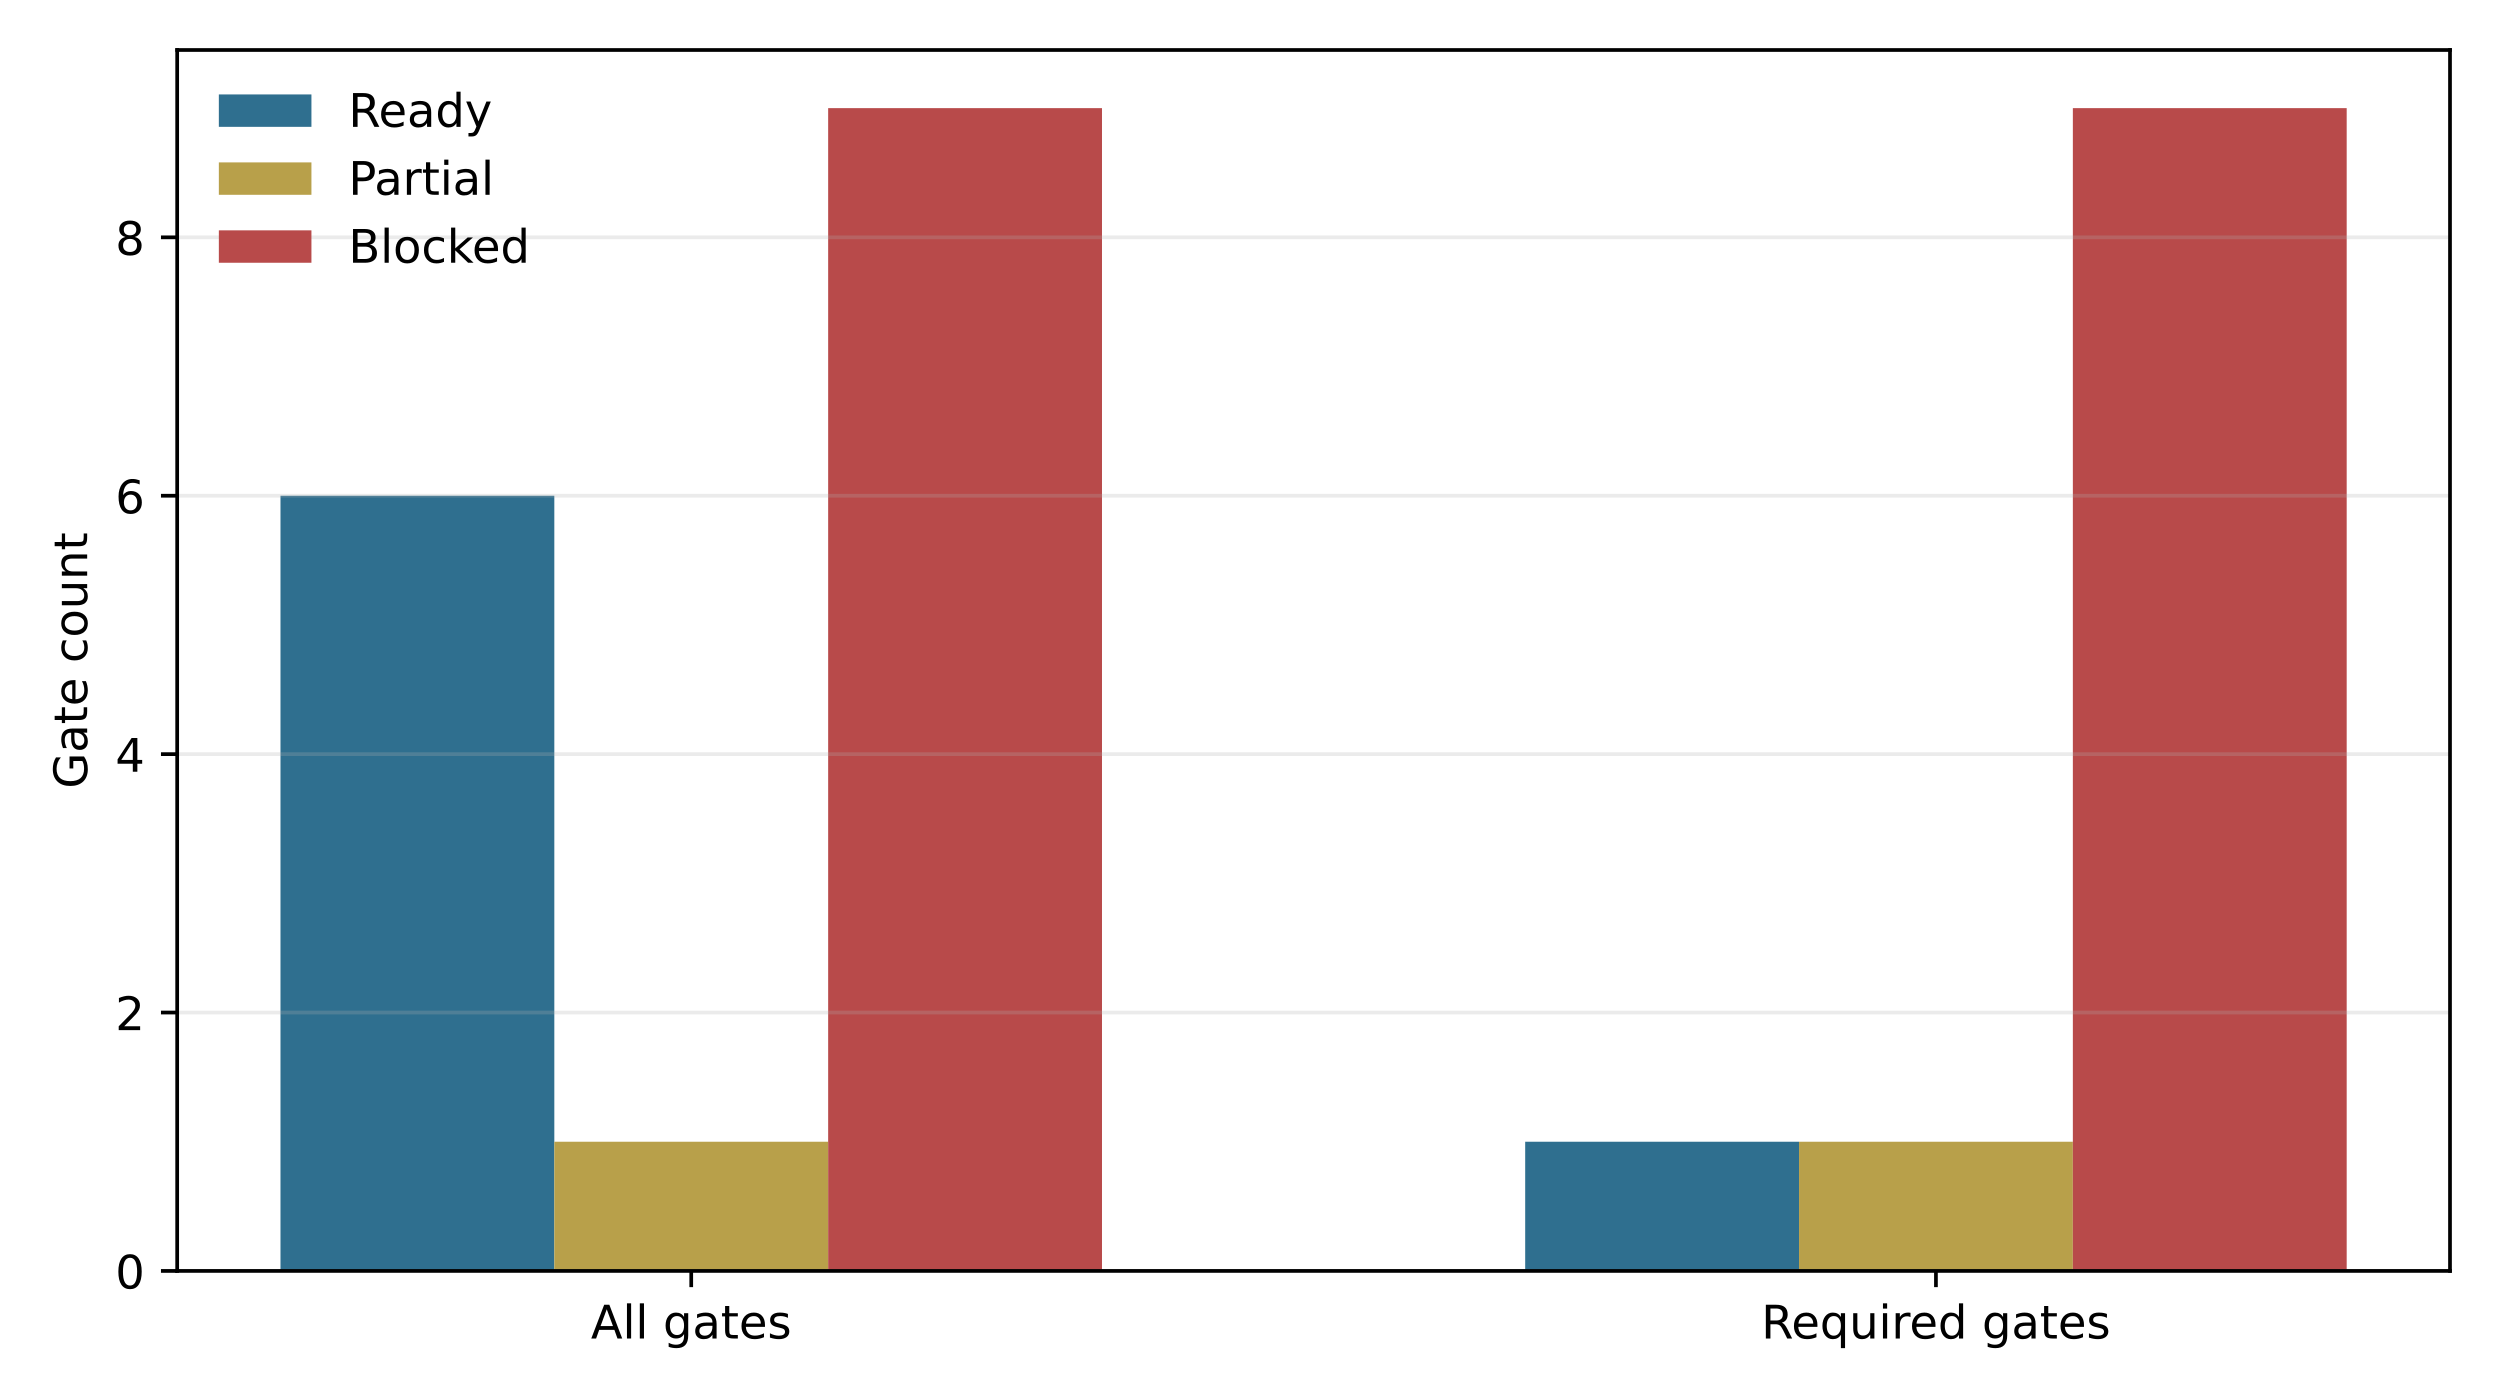
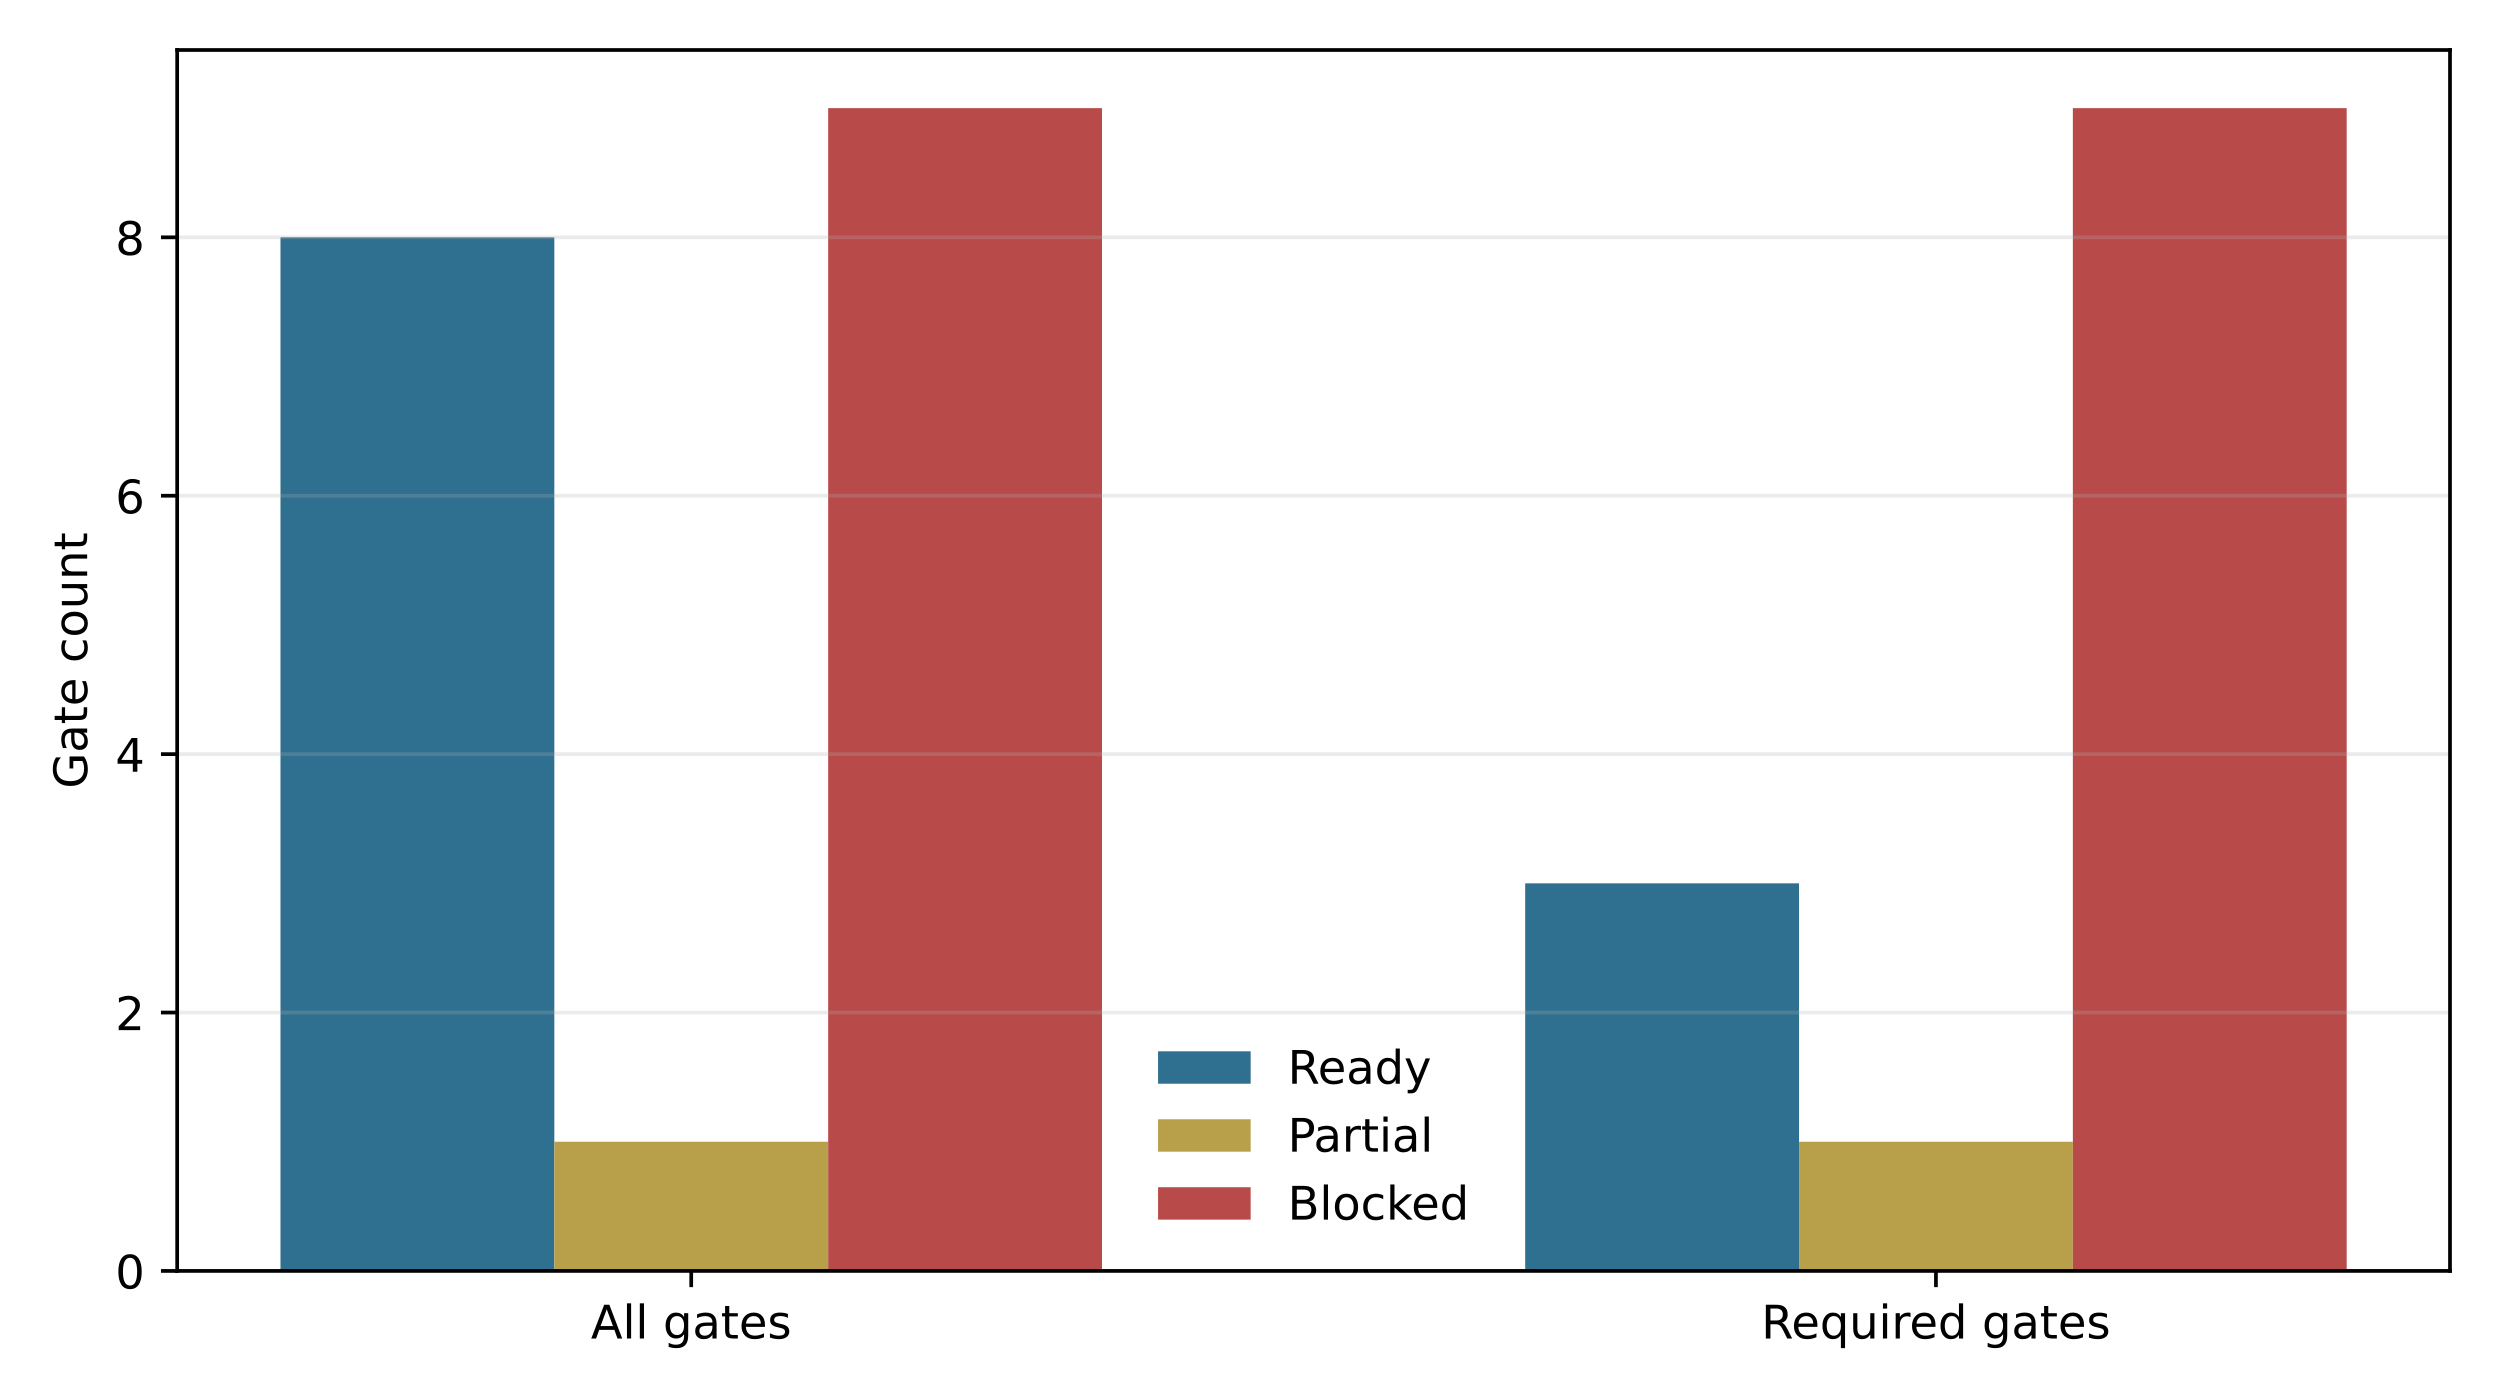
<svg xmlns="http://www.w3.org/2000/svg" xmlns:xlink="http://www.w3.org/1999/xlink" width="540pt" height="302.4pt" viewBox="0 0 540 302.4" version="1.1">
  <defs>
    <style type="text/css">*{stroke-linejoin: round; stroke-linecap: butt}</style>
  </defs>
  <g id="figure_1">
    <g id="patch_1">
      <path d="M 0 302.4  L 540 302.4  L 540 0  L 0 0  z " style="fill: #ffffff" />
    </g>
    <g id="axes_1">
      <g id="patch_2">
        <path d="M 38.27 274.52  L 529.2 274.52  L 529.2 10.8  L 38.27 10.8  z " style="fill: #ffffff" />
      </g>
      <g id="patch_3">
-         <path d="M 60.585 274.52  L 119.733 274.52  L 119.733 107.079  L 60.585 107.079  z " clip-path="url(#pc328f29d26)" style="fill: #2f6f8f" />
+         <path d="M 60.585 274.52  L 119.733 274.52  L 119.733 51.265  L 60.585 51.265  z " clip-path="url(#pc44678f567)" style="fill: #2f6f8f" />
      </g>
      <g id="patch_4">
-         <path d="M 329.44 274.52  L 388.589 274.52  L 388.589 246.613  L 329.44 246.613  z " clip-path="url(#pc328f29d26)" style="fill: #2f6f8f" />
+         <path d="M 329.44 274.52  L 388.589 274.52  L 388.589 190.799  L 329.44 190.799  z " clip-path="url(#pc44678f567)" style="fill: #2f6f8f" />
      </g>
      <g id="patch_5">
-         <path d="M 119.733 274.52  L 178.881 274.52  L 178.881 246.613  L 119.733 246.613  z " clip-path="url(#pc328f29d26)" style="fill: #b8a04a" />
+         <path d="M 119.733 274.52  L 178.881 274.52  L 178.881 246.613  L 119.733 246.613  z " clip-path="url(#pc44678f567)" style="fill: #b8a04a" />
      </g>
      <g id="patch_6">
-         <path d="M 388.589 274.52  L 447.737 274.52  L 447.737 246.613  L 388.589 246.613  z " clip-path="url(#pc328f29d26)" style="fill: #b8a04a" />
+         <path d="M 388.589 274.52  L 447.737 274.52  L 447.737 246.613  L 388.589 246.613  z " clip-path="url(#pc44678f567)" style="fill: #b8a04a" />
      </g>
      <g id="patch_7">
-         <path d="M 178.881 274.52  L 238.03 274.52  L 238.03 23.358  L 178.881 23.358  z " clip-path="url(#pc328f29d26)" style="fill: #b84a4a" />
+         <path d="M 178.881 274.52  L 238.03 274.52  L 238.03 23.358  L 178.881 23.358  z " clip-path="url(#pc44678f567)" style="fill: #b84a4a" />
      </g>
      <g id="patch_8">
-         <path d="M 447.737 274.52  L 506.885 274.52  L 506.885 23.358  L 447.737 23.358  z " clip-path="url(#pc328f29d26)" style="fill: #b84a4a" />
+         <path d="M 447.737 274.52  L 506.885 274.52  L 506.885 23.358  L 447.737 23.358  z " clip-path="url(#pc44678f567)" style="fill: #b84a4a" />
      </g>
      <g id="matplotlib.axis_1">
        <g id="xtick_1">
          <g id="line2d_1">
            <defs>
-               <path id="m67bbc3a98f" d="M 0 0  L 0 3.5  " style="stroke: #000000; stroke-width: 0.8" />
-             </defs>
-             <g>
-               <use xlink:href="#m67bbc3a98f" x="149.307" y="274.52" style="stroke: #000000; stroke-width: 0.8" />
+               <path id="mfb536c841b" d="M 0 0  L 0 3.5  " style="stroke: #000000; stroke-width: 0.8" />
+             </defs>
+             <g>
+               <use xlink:href="#mfb536c841b" x="149.307" y="274.52" style="stroke: #000000; stroke-width: 0.8" />
            </g>
          </g>
          <g id="text_1">
            <g transform="translate(127.6401 289.1184) scale(0.1 -0.1)">
              <defs>
                <path id="DejaVuSans-41" d="M 2188 4044  L 1331 1722  L 3047 1722  L 2188 4044  z M 1831 4666  L 2547 4666  L 4325 0  L 3669 0  L 3244 1197  L 1141 1197  L 716 0  L 50 0  L 1831 4666  z " transform="scale(0.015625)" />
                <path id="DejaVuSans-6c" d="M 603 4863  L 1178 4863  L 1178 0  L 603 0  L 603 4863  z " transform="scale(0.015625)" />
                <path id="DejaVuSans-20" transform="scale(0.015625)" />
                <path id="DejaVuSans-67" d="M 2906 1791  Q 2906 2416 2648 2759  Q 2391 3103 1925 3103  Q 1463 3103 1205 2759  Q 947 2416 947 1791  Q 947 1169 1205 825  Q 1463 481 1925 481  Q 2391 481 2648 825  Q 2906 1169 2906 1791  z M 3481 434  Q 3481 -459 3084 -895  Q 2688 -1331 1869 -1331  Q 1566 -1331 1297 -1286  Q 1028 -1241 775 -1147  L 775 -588  Q 1028 -725 1275 -790  Q 1522 -856 1778 -856  Q 2344 -856 2625 -561  Q 2906 -266 2906 331  L 2906 616  Q 2728 306 2450 153  Q 2172 0 1784 0  Q 1141 0 747 490  Q 353 981 353 1791  Q 353 2603 747 3093  Q 1141 3584 1784 3584  Q 2172 3584 2450 3431  Q 2728 3278 2906 2969  L 2906 3500  L 3481 3500  L 3481 434  z " transform="scale(0.015625)" />
                <path id="DejaVuSans-61" d="M 2194 1759  Q 1497 1759 1228 1600  Q 959 1441 959 1056  Q 959 750 1161 570  Q 1363 391 1709 391  Q 2188 391 2477 730  Q 2766 1069 2766 1631  L 2766 1759  L 2194 1759  z M 3341 1997  L 3341 0  L 2766 0  L 2766 531  Q 2569 213 2275 61  Q 1981 -91 1556 -91  Q 1019 -91 701 211  Q 384 513 384 1019  Q 384 1609 779 1909  Q 1175 2209 1959 2209  L 2766 2209  L 2766 2266  Q 2766 2663 2505 2880  Q 2244 3097 1772 3097  Q 1472 3097 1187 3025  Q 903 2953 641 2809  L 641 3341  Q 956 3463 1253 3523  Q 1550 3584 1831 3584  Q 2591 3584 2966 3190  Q 3341 2797 3341 1997  z " transform="scale(0.015625)" />
                <path id="DejaVuSans-74" d="M 1172 4494  L 1172 3500  L 2356 3500  L 2356 3053  L 1172 3053  L 1172 1153  Q 1172 725 1289 603  Q 1406 481 1766 481  L 2356 481  L 2356 0  L 1766 0  Q 1100 0 847 248  Q 594 497 594 1153  L 594 3053  L 172 3053  L 172 3500  L 594 3500  L 594 4494  L 1172 4494  z " transform="scale(0.015625)" />
                <path id="DejaVuSans-65" d="M 3597 1894  L 3597 1613  L 953 1613  Q 991 1019 1311 708  Q 1631 397 2203 397  Q 2534 397 2845 478  Q 3156 559 3463 722  L 3463 178  Q 3153 47 2828 -22  Q 2503 -91 2169 -91  Q 1331 -91 842 396  Q 353 884 353 1716  Q 353 2575 817 3079  Q 1281 3584 2069 3584  Q 2775 3584 3186 3129  Q 3597 2675 3597 1894  z M 3022 2063  Q 3016 2534 2758 2815  Q 2500 3097 2075 3097  Q 1594 3097 1305 2825  Q 1016 2553 972 2059  L 3022 2063  z " transform="scale(0.015625)" />
                <path id="DejaVuSans-73" d="M 2834 3397  L 2834 2853  Q 2591 2978 2328 3040  Q 2066 3103 1784 3103  Q 1356 3103 1142 2972  Q 928 2841 928 2578  Q 928 2378 1081 2264  Q 1234 2150 1697 2047  L 1894 2003  Q 2506 1872 2764 1633  Q 3022 1394 3022 966  Q 3022 478 2636 193  Q 2250 -91 1575 -91  Q 1294 -91 989 -36  Q 684 19 347 128  L 347 722  Q 666 556 975 473  Q 1284 391 1588 391  Q 1994 391 2212 530  Q 2431 669 2431 922  Q 2431 1156 2273 1281  Q 2116 1406 1581 1522  L 1381 1569  Q 847 1681 609 1914  Q 372 2147 372 2553  Q 372 3047 722 3315  Q 1072 3584 1716 3584  Q 2034 3584 2315 3537  Q 2597 3491 2834 3397  z " transform="scale(0.015625)" />
              </defs>
              <use xlink:href="#DejaVuSans-41" />
              <use xlink:href="#DejaVuSans-6c" x="68.408" />
              <use xlink:href="#DejaVuSans-6c" x="96.191" />
              <use xlink:href="#DejaVuSans-20" x="123.975" />
              <use xlink:href="#DejaVuSans-67" x="155.762" />
              <use xlink:href="#DejaVuSans-61" x="219.238" />
              <use xlink:href="#DejaVuSans-74" x="280.518" />
              <use xlink:href="#DejaVuSans-65" x="319.727" />
              <use xlink:href="#DejaVuSans-73" x="381.25" />
            </g>
          </g>
        </g>
        <g id="xtick_2">
          <g id="line2d_2">
            <g>
-               <use xlink:href="#m67bbc3a98f" x="418.163" y="274.52" style="stroke: #000000; stroke-width: 0.8" />
+               <use xlink:href="#mfb536c841b" x="418.163" y="274.52" style="stroke: #000000; stroke-width: 0.8" />
            </g>
          </g>
          <g id="text_2">
            <g transform="translate(380.4424 289.1184) scale(0.1 -0.1)">
              <defs>
                <path id="DejaVuSans-52" d="M 2841 2188  Q 3044 2119 3236 1894  Q 3428 1669 3622 1275  L 4263 0  L 3584 0  L 2988 1197  Q 2756 1666 2539 1819  Q 2322 1972 1947 1972  L 1259 1972  L 1259 0  L 628 0  L 628 4666  L 2053 4666  Q 2853 4666 3247 4331  Q 3641 3997 3641 3322  Q 3641 2881 3436 2590  Q 3231 2300 2841 2188  z M 1259 4147  L 1259 2491  L 2053 2491  Q 2509 2491 2742 2702  Q 2975 2913 2975 3322  Q 2975 3731 2742 3939  Q 2509 4147 2053 4147  L 1259 4147  z " transform="scale(0.015625)" />
                <path id="DejaVuSans-71" d="M 947 1747  Q 947 1113 1208 752  Q 1469 391 1925 391  Q 2381 391 2643 752  Q 2906 1113 2906 1747  Q 2906 2381 2643 2742  Q 2381 3103 1925 3103  Q 1469 3103 1208 2742  Q 947 2381 947 1747  z M 2906 525  Q 2725 213 2448 61  Q 2172 -91 1784 -91  Q 1150 -91 751 415  Q 353 922 353 1747  Q 353 2572 751 3078  Q 1150 3584 1784 3584  Q 2172 3584 2448 3432  Q 2725 3281 2906 2969  L 2906 3500  L 3481 3500  L 3481 -1331  L 2906 -1331  L 2906 525  z " transform="scale(0.015625)" />
                <path id="DejaVuSans-75" d="M 544 1381  L 544 3500  L 1119 3500  L 1119 1403  Q 1119 906 1312 657  Q 1506 409 1894 409  Q 2359 409 2629 706  Q 2900 1003 2900 1516  L 2900 3500  L 3475 3500  L 3475 0  L 2900 0  L 2900 538  Q 2691 219 2414 64  Q 2138 -91 1772 -91  Q 1169 -91 856 284  Q 544 659 544 1381  z M 1991 3584  L 1991 3584  z " transform="scale(0.015625)" />
                <path id="DejaVuSans-69" d="M 603 3500  L 1178 3500  L 1178 0  L 603 0  L 603 3500  z M 603 4863  L 1178 4863  L 1178 4134  L 603 4134  L 603 4863  z " transform="scale(0.015625)" />
                <path id="DejaVuSans-72" d="M 2631 2963  Q 2534 3019 2420 3045  Q 2306 3072 2169 3072  Q 1681 3072 1420 2755  Q 1159 2438 1159 1844  L 1159 0  L 581 0  L 581 3500  L 1159 3500  L 1159 2956  Q 1341 3275 1631 3429  Q 1922 3584 2338 3584  Q 2397 3584 2469 3576  Q 2541 3569 2628 3553  L 2631 2963  z " transform="scale(0.015625)" />
                <path id="DejaVuSans-64" d="M 2906 2969  L 2906 4863  L 3481 4863  L 3481 0  L 2906 0  L 2906 525  Q 2725 213 2448 61  Q 2172 -91 1784 -91  Q 1150 -91 751 415  Q 353 922 353 1747  Q 353 2572 751 3078  Q 1150 3584 1784 3584  Q 2172 3584 2448 3432  Q 2725 3281 2906 2969  z M 947 1747  Q 947 1113 1208 752  Q 1469 391 1925 391  Q 2381 391 2643 752  Q 2906 1113 2906 1747  Q 2906 2381 2643 2742  Q 2381 3103 1925 3103  Q 1469 3103 1208 2742  Q 947 2381 947 1747  z " transform="scale(0.015625)" />
              </defs>
              <use xlink:href="#DejaVuSans-52" />
              <use xlink:href="#DejaVuSans-65" x="64.982" />
              <use xlink:href="#DejaVuSans-71" x="126.506" />
              <use xlink:href="#DejaVuSans-75" x="189.982" />
              <use xlink:href="#DejaVuSans-69" x="253.361" />
              <use xlink:href="#DejaVuSans-72" x="281.145" />
              <use xlink:href="#DejaVuSans-65" x="320.008" />
              <use xlink:href="#DejaVuSans-64" x="381.531" />
              <use xlink:href="#DejaVuSans-20" x="445.008" />
              <use xlink:href="#DejaVuSans-67" x="476.795" />
              <use xlink:href="#DejaVuSans-61" x="540.271" />
              <use xlink:href="#DejaVuSans-74" x="601.551" />
              <use xlink:href="#DejaVuSans-65" x="640.76" />
              <use xlink:href="#DejaVuSans-73" x="702.283" />
            </g>
          </g>
        </g>
      </g>
      <g id="matplotlib.axis_2">
        <g id="ytick_1">
          <g id="line2d_3">
-             <path d="M 38.27 274.52  L 529.2 274.52  " clip-path="url(#pc328f29d26)" style="fill: none; stroke: #b0b0b0; stroke-opacity: 0.25; stroke-width: 0.8; stroke-linecap: square" />
+             <path d="M 38.27 274.52  L 529.2 274.52  " clip-path="url(#pc44678f567)" style="fill: none; stroke: #b0b0b0; stroke-opacity: 0.25; stroke-width: 0.8; stroke-linecap: square" />
          </g>
          <g id="line2d_4">
            <defs>
-               <path id="m7923bee20d" d="M 0 0  L -3.5 0  " style="stroke: #000000; stroke-width: 0.8" />
-             </defs>
-             <g>
-               <use xlink:href="#m7923bee20d" x="38.27" y="274.52" style="stroke: #000000; stroke-width: 0.8" />
+               <path id="m7fb298d457" d="M 0 0  L -3.5 0  " style="stroke: #000000; stroke-width: 0.8" />
+             </defs>
+             <g>
+               <use xlink:href="#m7fb298d457" x="38.27" y="274.52" style="stroke: #000000; stroke-width: 0.8" />
            </g>
          </g>
          <g id="text_3">
            <g transform="translate(24.9075 278.3192) scale(0.1 -0.1)">
              <defs>
                <path id="DejaVuSans-30" d="M 2034 4250  Q 1547 4250 1301 3770  Q 1056 3291 1056 2328  Q 1056 1369 1301 889  Q 1547 409 2034 409  Q 2525 409 2770 889  Q 3016 1369 3016 2328  Q 3016 3291 2770 3770  Q 2525 4250 2034 4250  z M 2034 4750  Q 2819 4750 3233 4129  Q 3647 3509 3647 2328  Q 3647 1150 3233 529  Q 2819 -91 2034 -91  Q 1250 -91 836 529  Q 422 1150 422 2328  Q 422 3509 836 4129  Q 1250 4750 2034 4750  z " transform="scale(0.015625)" />
              </defs>
              <use xlink:href="#DejaVuSans-30" />
            </g>
          </g>
        </g>
        <g id="ytick_2">
          <g id="line2d_5">
-             <path d="M 38.27 218.706  L 529.2 218.706  " clip-path="url(#pc328f29d26)" style="fill: none; stroke: #b0b0b0; stroke-opacity: 0.25; stroke-width: 0.8; stroke-linecap: square" />
+             <path d="M 38.27 218.706  L 529.2 218.706  " clip-path="url(#pc44678f567)" style="fill: none; stroke: #b0b0b0; stroke-opacity: 0.25; stroke-width: 0.8; stroke-linecap: square" />
          </g>
          <g id="line2d_6">
            <g>
-               <use xlink:href="#m7923bee20d" x="38.27" y="218.706" style="stroke: #000000; stroke-width: 0.8" />
+               <use xlink:href="#m7fb298d457" x="38.27" y="218.706" style="stroke: #000000; stroke-width: 0.8" />
            </g>
          </g>
          <g id="text_4">
            <g transform="translate(24.9075 222.5055) scale(0.1 -0.1)">
              <defs>
                <path id="DejaVuSans-32" d="M 1228 531  L 3431 531  L 3431 0  L 469 0  L 469 531  Q 828 903 1448 1529  Q 2069 2156 2228 2338  Q 2531 2678 2651 2914  Q 2772 3150 2772 3378  Q 2772 3750 2511 3984  Q 2250 4219 1831 4219  Q 1534 4219 1204 4116  Q 875 4013 500 3803  L 500 4441  Q 881 4594 1212 4672  Q 1544 4750 1819 4750  Q 2544 4750 2975 4387  Q 3406 4025 3406 3419  Q 3406 3131 3298 2873  Q 3191 2616 2906 2266  Q 2828 2175 2409 1742  Q 1991 1309 1228 531  z " transform="scale(0.015625)" />
              </defs>
              <use xlink:href="#DejaVuSans-32" />
            </g>
          </g>
        </g>
        <g id="ytick_3">
          <g id="line2d_7">
-             <path d="M 38.27 162.892  L 529.2 162.892  " clip-path="url(#pc328f29d26)" style="fill: none; stroke: #b0b0b0; stroke-opacity: 0.25; stroke-width: 0.8; stroke-linecap: square" />
+             <path d="M 38.27 162.892  L 529.2 162.892  " clip-path="url(#pc44678f567)" style="fill: none; stroke: #b0b0b0; stroke-opacity: 0.25; stroke-width: 0.8; stroke-linecap: square" />
          </g>
          <g id="line2d_8">
            <g>
-               <use xlink:href="#m7923bee20d" x="38.27" y="162.892" style="stroke: #000000; stroke-width: 0.8" />
+               <use xlink:href="#m7fb298d457" x="38.27" y="162.892" style="stroke: #000000; stroke-width: 0.8" />
            </g>
          </g>
          <g id="text_5">
            <g transform="translate(24.9075 166.6917) scale(0.1 -0.1)">
              <defs>
                <path id="DejaVuSans-34" d="M 2419 4116  L 825 1625  L 2419 1625  L 2419 4116  z M 2253 4666  L 3047 4666  L 3047 1625  L 3713 1625  L 3713 1100  L 3047 1100  L 3047 0  L 2419 0  L 2419 1100  L 313 1100  L 313 1709  L 2253 4666  z " transform="scale(0.015625)" />
              </defs>
              <use xlink:href="#DejaVuSans-34" />
            </g>
          </g>
        </g>
        <g id="ytick_4">
          <g id="line2d_9">
-             <path d="M 38.27 107.079  L 529.2 107.079  " clip-path="url(#pc328f29d26)" style="fill: none; stroke: #b0b0b0; stroke-opacity: 0.25; stroke-width: 0.8; stroke-linecap: square" />
+             <path d="M 38.27 107.079  L 529.2 107.079  " clip-path="url(#pc44678f567)" style="fill: none; stroke: #b0b0b0; stroke-opacity: 0.25; stroke-width: 0.8; stroke-linecap: square" />
          </g>
          <g id="line2d_10">
            <g>
-               <use xlink:href="#m7923bee20d" x="38.27" y="107.079" style="stroke: #000000; stroke-width: 0.8" />
+               <use xlink:href="#m7fb298d457" x="38.27" y="107.079" style="stroke: #000000; stroke-width: 0.8" />
            </g>
          </g>
          <g id="text_6">
            <g transform="translate(24.9075 110.8779) scale(0.1 -0.1)">
              <defs>
                <path id="DejaVuSans-36" d="M 2113 2584  Q 1688 2584 1439 2293  Q 1191 2003 1191 1497  Q 1191 994 1439 701  Q 1688 409 2113 409  Q 2538 409 2786 701  Q 3034 994 3034 1497  Q 3034 2003 2786 2293  Q 2538 2584 2113 2584  z M 3366 4563  L 3366 3988  Q 3128 4100 2886 4159  Q 2644 4219 2406 4219  Q 1781 4219 1451 3797  Q 1122 3375 1075 2522  Q 1259 2794 1537 2939  Q 1816 3084 2150 3084  Q 2853 3084 3261 2657  Q 3669 2231 3669 1497  Q 3669 778 3244 343  Q 2819 -91 2113 -91  Q 1303 -91 875 529  Q 447 1150 447 2328  Q 447 3434 972 4092  Q 1497 4750 2381 4750  Q 2619 4750 2861 4703  Q 3103 4656 3366 4563  z " transform="scale(0.015625)" />
              </defs>
              <use xlink:href="#DejaVuSans-36" />
            </g>
          </g>
        </g>
        <g id="ytick_5">
          <g id="line2d_11">
-             <path d="M 38.27 51.265  L 529.2 51.265  " clip-path="url(#pc328f29d26)" style="fill: none; stroke: #b0b0b0; stroke-opacity: 0.25; stroke-width: 0.8; stroke-linecap: square" />
+             <path d="M 38.27 51.265  L 529.2 51.265  " clip-path="url(#pc44678f567)" style="fill: none; stroke: #b0b0b0; stroke-opacity: 0.25; stroke-width: 0.8; stroke-linecap: square" />
          </g>
          <g id="line2d_12">
            <g>
-               <use xlink:href="#m7923bee20d" x="38.27" y="51.265" style="stroke: #000000; stroke-width: 0.8" />
+               <use xlink:href="#m7fb298d457" x="38.27" y="51.265" style="stroke: #000000; stroke-width: 0.8" />
            </g>
          </g>
          <g id="text_7">
            <g transform="translate(24.9075 55.06419) scale(0.1 -0.1)">
              <defs>
                <path id="DejaVuSans-38" d="M 2034 2216  Q 1584 2216 1326 1975  Q 1069 1734 1069 1313  Q 1069 891 1326 650  Q 1584 409 2034 409  Q 2484 409 2743 651  Q 3003 894 3003 1313  Q 3003 1734 2745 1975  Q 2488 2216 2034 2216  z M 1403 2484  Q 997 2584 770 2862  Q 544 3141 544 3541  Q 544 4100 942 4425  Q 1341 4750 2034 4750  Q 2731 4750 3128 4425  Q 3525 4100 3525 3541  Q 3525 3141 3298 2862  Q 3072 2584 2669 2484  Q 3125 2378 3379 2068  Q 3634 1759 3634 1313  Q 3634 634 3220 271  Q 2806 -91 2034 -91  Q 1263 -91 848 271  Q 434 634 434 1313  Q 434 1759 690 2068  Q 947 2378 1403 2484  z M 1172 3481  Q 1172 3119 1398 2916  Q 1625 2713 2034 2713  Q 2441 2713 2670 2916  Q 2900 3119 2900 3481  Q 2900 3844 2670 4047  Q 2441 4250 2034 4250  Q 1625 4250 1398 4047  Q 1172 3844 1172 3481  z " transform="scale(0.015625)" />
              </defs>
              <use xlink:href="#DejaVuSans-38" />
            </g>
          </g>
        </g>
        <g id="text_8">
          <g transform="translate(18.82781 170.3303) rotate(-90) scale(0.1 -0.1)">
            <defs>
              <path id="DejaVuSans-47" d="M 3809 666  L 3809 1919  L 2778 1919  L 2778 2438  L 4434 2438  L 4434 434  Q 4069 175 3628 42  Q 3188 -91 2688 -91  Q 1594 -91 976 548  Q 359 1188 359 2328  Q 359 3472 976 4111  Q 1594 4750 2688 4750  Q 3144 4750 3555 4637  Q 3966 4525 4313 4306  L 4313 3634  Q 3963 3931 3569 4081  Q 3175 4231 2741 4231  Q 1884 4231 1454 3753  Q 1025 3275 1025 2328  Q 1025 1384 1454 906  Q 1884 428 2741 428  Q 3075 428 3337 486  Q 3600 544 3809 666  z " transform="scale(0.015625)" />
              <path id="DejaVuSans-63" d="M 3122 3366  L 3122 2828  Q 2878 2963 2633 3030  Q 2388 3097 2138 3097  Q 1578 3097 1268 2742  Q 959 2388 959 1747  Q 959 1106 1268 751  Q 1578 397 2138 397  Q 2388 397 2633 464  Q 2878 531 3122 666  L 3122 134  Q 2881 22 2623 -34  Q 2366 -91 2075 -91  Q 1284 -91 818 406  Q 353 903 353 1747  Q 353 2603 823 3093  Q 1294 3584 2113 3584  Q 2378 3584 2631 3529  Q 2884 3475 3122 3366  z " transform="scale(0.015625)" />
              <path id="DejaVuSans-6f" d="M 1959 3097  Q 1497 3097 1228 2736  Q 959 2375 959 1747  Q 959 1119 1226 758  Q 1494 397 1959 397  Q 2419 397 2687 759  Q 2956 1122 2956 1747  Q 2956 2369 2687 2733  Q 2419 3097 1959 3097  z M 1959 3584  Q 2709 3584 3137 3096  Q 3566 2609 3566 1747  Q 3566 888 3137 398  Q 2709 -91 1959 -91  Q 1206 -91 779 398  Q 353 888 353 1747  Q 353 2609 779 3096  Q 1206 3584 1959 3584  z " transform="scale(0.015625)" />
              <path id="DejaVuSans-6e" d="M 3513 2113  L 3513 0  L 2938 0  L 2938 2094  Q 2938 2591 2744 2837  Q 2550 3084 2163 3084  Q 1697 3084 1428 2787  Q 1159 2491 1159 1978  L 1159 0  L 581 0  L 581 3500  L 1159 3500  L 1159 2956  Q 1366 3272 1645 3428  Q 1925 3584 2291 3584  Q 2894 3584 3203 3211  Q 3513 2838 3513 2113  z " transform="scale(0.015625)" />
            </defs>
            <use xlink:href="#DejaVuSans-47" />
            <use xlink:href="#DejaVuSans-61" x="77.49" />
            <use xlink:href="#DejaVuSans-74" x="138.77" />
            <use xlink:href="#DejaVuSans-65" x="177.979" />
            <use xlink:href="#DejaVuSans-20" x="239.502" />
            <use xlink:href="#DejaVuSans-63" x="271.289" />
            <use xlink:href="#DejaVuSans-6f" x="326.27" />
            <use xlink:href="#DejaVuSans-75" x="387.451" />
            <use xlink:href="#DejaVuSans-6e" x="450.83" />
            <use xlink:href="#DejaVuSans-74" x="514.209" />
          </g>
        </g>
      </g>
      <g id="patch_9">
        <path d="M 38.27 274.52  L 38.27 10.8  " style="fill: none; stroke: #000000; stroke-width: 0.8; stroke-linejoin: miter; stroke-linecap: square" />
      </g>
      <g id="patch_10">
        <path d="M 529.2 274.52  L 529.2 10.8  " style="fill: none; stroke: #000000; stroke-width: 0.8; stroke-linejoin: miter; stroke-linecap: square" />
      </g>
      <g id="patch_11">
        <path d="M 38.27 274.52  L 529.2 274.52  " style="fill: none; stroke: #000000; stroke-width: 0.8; stroke-linejoin: miter; stroke-linecap: square" />
      </g>
      <g id="patch_12">
        <path d="M 38.27 10.8  L 529.2 10.8  " style="fill: none; stroke: #000000; stroke-width: 0.8; stroke-linejoin: miter; stroke-linecap: square" />
      </g>
      <g id="legend_1">
        <g id="patch_13">
-           <path d="M 47.27 27.398  L 67.27 27.398  L 67.27 20.398  L 47.27 20.398  z " style="fill: #2f6f8f" />
+           <path d="M 250.142 234.084  L 270.142 234.084  L 270.142 227.084  L 250.142 227.084  z " style="fill: #2f6f8f" />
        </g>
        <g id="text_9">
-           <g transform="translate(75.27 27.39844) scale(0.1 -0.1)">
+           <g transform="translate(278.142 234.0841) scale(0.1 -0.1)">
            <defs>
              <path id="DejaVuSans-79" d="M 2059 -325  Q 1816 -950 1584 -1140  Q 1353 -1331 966 -1331  L 506 -1331  L 506 -850  L 844 -850  Q 1081 -850 1212 -737  Q 1344 -625 1503 -206  L 1606 56  L 191 3500  L 800 3500  L 1894 763  L 2988 3500  L 3597 3500  L 2059 -325  z " transform="scale(0.015625)" />
            </defs>
            <use xlink:href="#DejaVuSans-52" />
            <use xlink:href="#DejaVuSans-65" x="64.982" />
            <use xlink:href="#DejaVuSans-61" x="126.506" />
            <use xlink:href="#DejaVuSans-64" x="187.785" />
            <use xlink:href="#DejaVuSans-79" x="251.262" />
          </g>
        </g>
        <g id="patch_14">
-           <path d="M 47.27 42.077  L 67.27 42.077  L 67.27 35.077  L 47.27 35.077  z " style="fill: #b8a04a" />
+           <path d="M 250.142 248.762  L 270.142 248.762  L 270.142 241.762  L 250.142 241.762  z " style="fill: #b8a04a" />
        </g>
        <g id="text_10">
-           <g transform="translate(75.27 42.07656) scale(0.1 -0.1)">
+           <g transform="translate(278.142 248.7622) scale(0.1 -0.1)">
            <defs>
              <path id="DejaVuSans-50" d="M 1259 4147  L 1259 2394  L 2053 2394  Q 2494 2394 2734 2622  Q 2975 2850 2975 3272  Q 2975 3691 2734 3919  Q 2494 4147 2053 4147  L 1259 4147  z M 628 4666  L 2053 4666  Q 2838 4666 3239 4311  Q 3641 3956 3641 3272  Q 3641 2581 3239 2228  Q 2838 1875 2053 1875  L 1259 1875  L 1259 0  L 628 0  L 628 4666  z " transform="scale(0.015625)" />
            </defs>
            <use xlink:href="#DejaVuSans-50" />
            <use xlink:href="#DejaVuSans-61" x="55.803" />
            <use xlink:href="#DejaVuSans-72" x="117.082" />
            <use xlink:href="#DejaVuSans-74" x="158.195" />
            <use xlink:href="#DejaVuSans-69" x="197.404" />
            <use xlink:href="#DejaVuSans-61" x="225.188" />
            <use xlink:href="#DejaVuSans-6c" x="286.467" />
          </g>
        </g>
        <g id="patch_15">
-           <path d="M 47.27 56.755  L 67.27 56.755  L 67.27 49.755  L 47.27 49.755  z " style="fill: #b84a4a" />
+           <path d="M 250.142 263.44  L 270.142 263.44  L 270.142 256.44  L 250.142 256.44  z " style="fill: #b84a4a" />
        </g>
        <g id="text_11">
-           <g transform="translate(75.27 56.75469) scale(0.1 -0.1)">
+           <g transform="translate(278.142 263.4403) scale(0.1 -0.1)">
            <defs>
              <path id="DejaVuSans-42" d="M 1259 2228  L 1259 519  L 2272 519  Q 2781 519 3026 730  Q 3272 941 3272 1375  Q 3272 1813 3026 2020  Q 2781 2228 2272 2228  L 1259 2228  z M 1259 4147  L 1259 2741  L 2194 2741  Q 2656 2741 2882 2914  Q 3109 3088 3109 3444  Q 3109 3797 2882 3972  Q 2656 4147 2194 4147  L 1259 4147  z M 628 4666  L 2241 4666  Q 2963 4666 3353 4366  Q 3744 4066 3744 3513  Q 3744 3084 3544 2831  Q 3344 2578 2956 2516  Q 3422 2416 3680 2098  Q 3938 1781 3938 1306  Q 3938 681 3513 340  Q 3088 0 2303 0  L 628 0  L 628 4666  z " transform="scale(0.015625)" />
              <path id="DejaVuSans-6b" d="M 581 4863  L 1159 4863  L 1159 1991  L 2875 3500  L 3609 3500  L 1753 1863  L 3688 0  L 2938 0  L 1159 1709  L 1159 0  L 581 0  L 581 4863  z " transform="scale(0.015625)" />
            </defs>
            <use xlink:href="#DejaVuSans-42" />
            <use xlink:href="#DejaVuSans-6c" x="68.604" />
            <use xlink:href="#DejaVuSans-6f" x="96.387" />
            <use xlink:href="#DejaVuSans-63" x="157.568" />
            <use xlink:href="#DejaVuSans-6b" x="212.549" />
            <use xlink:href="#DejaVuSans-65" x="266.834" />
            <use xlink:href="#DejaVuSans-64" x="328.357" />
          </g>
        </g>
      </g>
    </g>
  </g>
  <defs>
-     <clipPath id="pc328f29d26">
+     <clipPath id="pc44678f567">
      <rect x="38.27" y="10.8" width="490.93" height="263.72" />
    </clipPath>
  </defs>
</svg>
